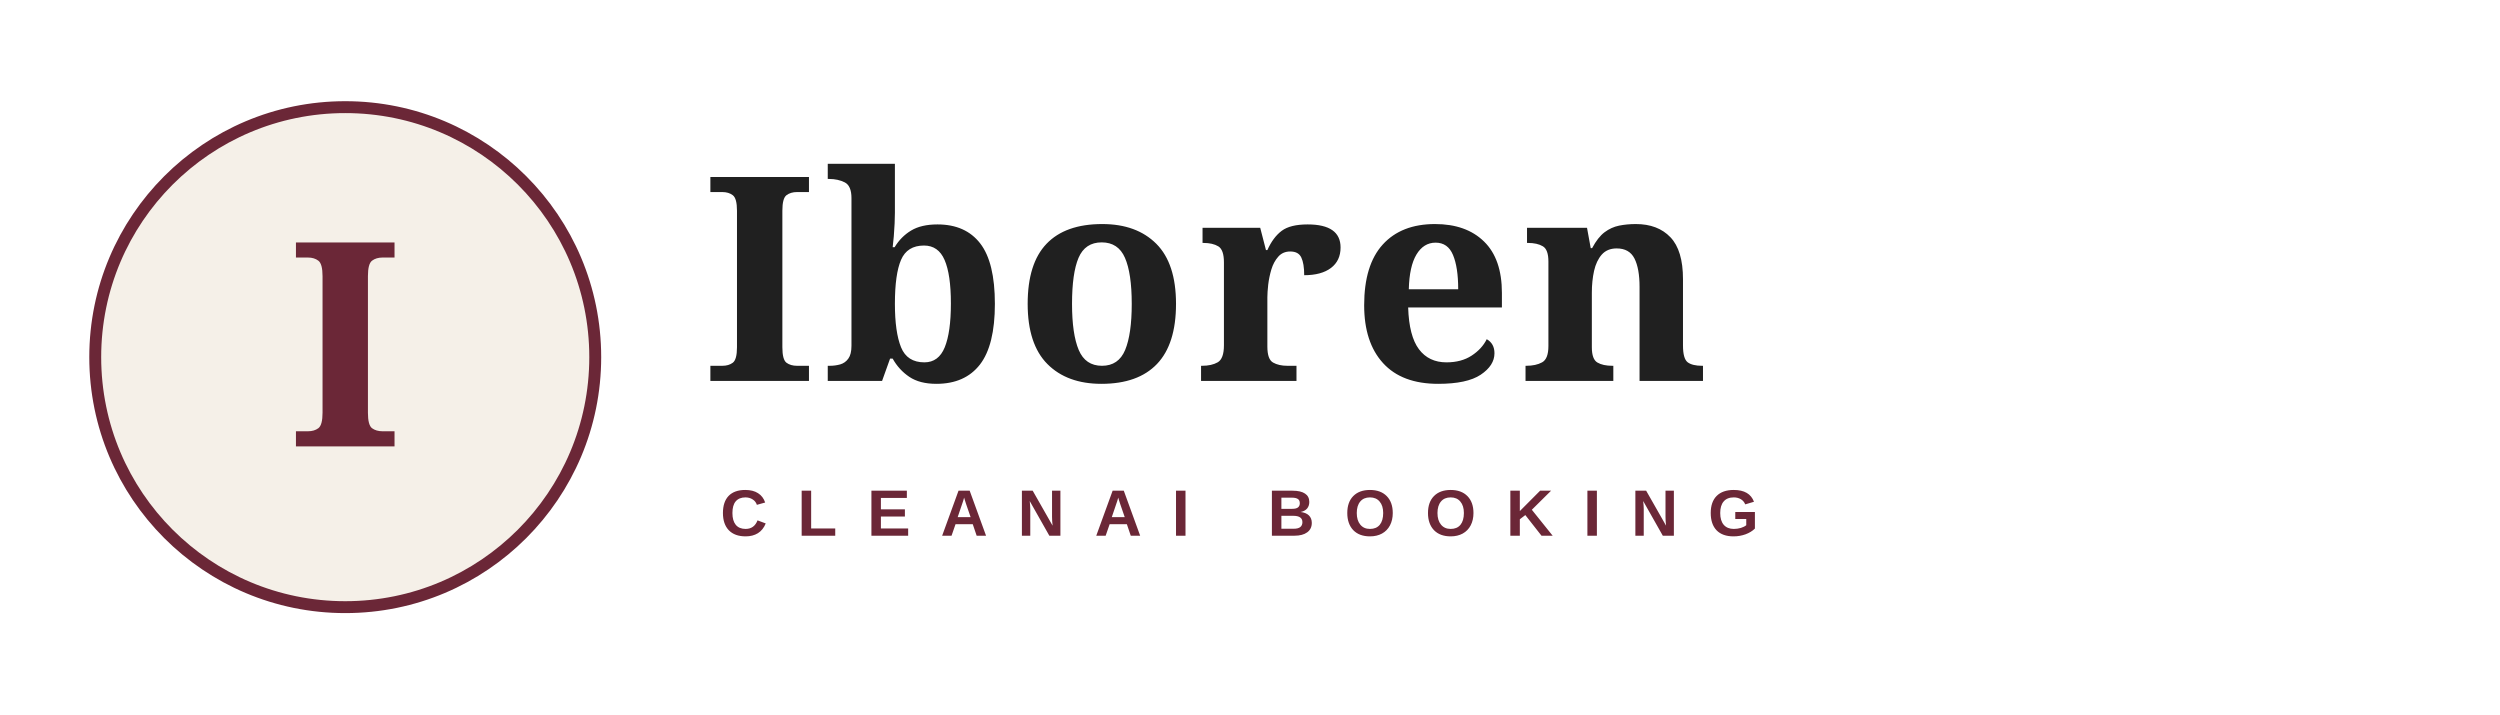
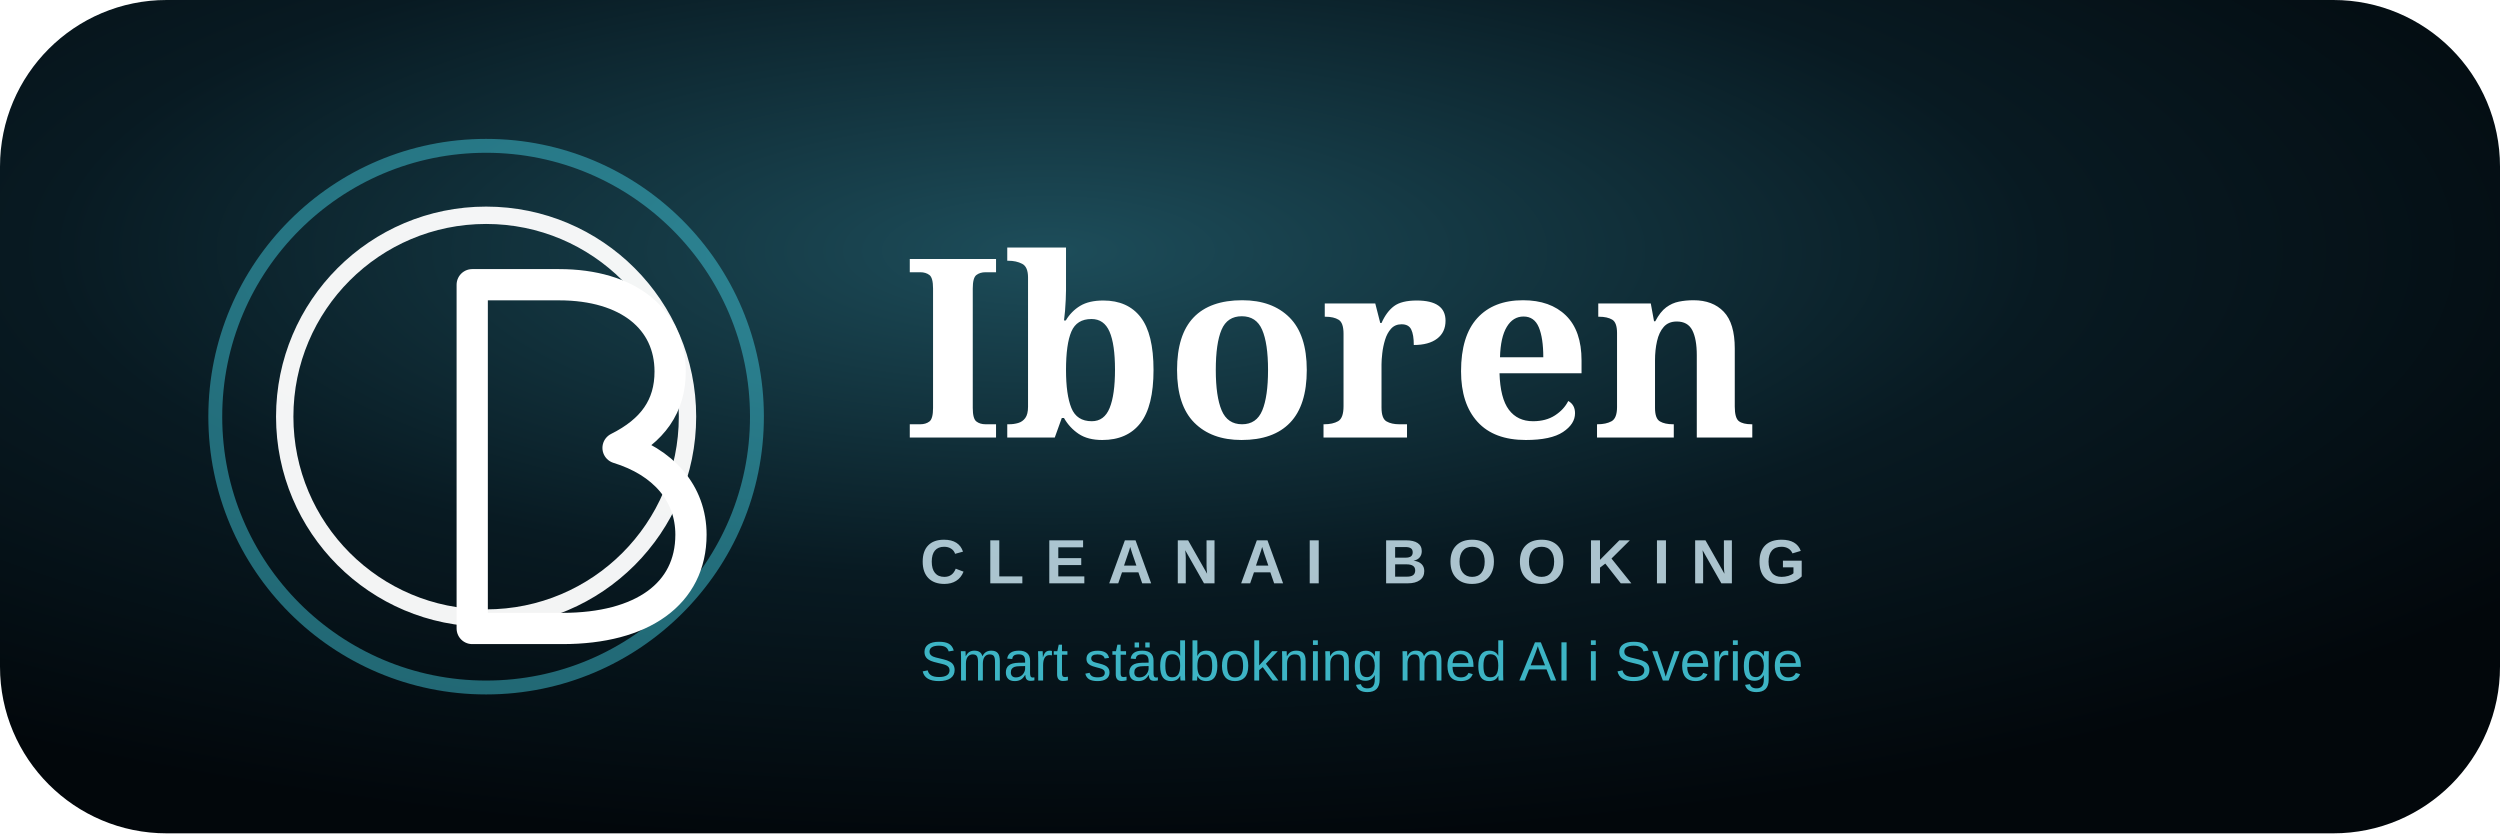
- <svg xmlns="http://www.w3.org/2000/svg" viewBox="0 0 420 120" role="img" aria-label="Iboren">
-   <rect width="420" height="120" fill="none" />
-   <circle cx="58" cy="60" r="42" fill="#F5F0E8" stroke="#6B2737" stroke-width="2" />
-   <text x="58" y="75" text-anchor="middle" font-family="Georgia, serif" font-size="48" fill="#6B2737" font-weight="700">I</text>
-   <text x="118" y="64" font-family="Georgia, serif" font-size="48" fill="#202020" font-weight="600" letter-spacing="1">Iboren</text>
-   <text x="121" y="90" font-family="Arial, sans-serif" font-size="11" fill="#6B2737" font-weight="700" letter-spacing="5">CLEANAI BOOKING</text>
+ <svg xmlns="http://www.w3.org/2000/svg" viewBox="0 0 720 240" role="img" aria-label="Iboren logo">
+   <defs>
+     <radialGradient id="bg" cx="42%" cy="30%" r="72%">
+       <stop offset="0" stop-color="#1D4D5A" />
+       <stop offset="0.55" stop-color="#081A22" />
+       <stop offset="1" stop-color="#02070B" />
+     </radialGradient>
+     <linearGradient id="cyan" x1="120" y1="40" x2="560" y2="210">
+       <stop offset="0" stop-color="#FFFFFF" />
+       <stop offset="0.45" stop-color="#BFEFFF" />
+       <stop offset="1" stop-color="#44D5E8" />
+     </linearGradient>
+   </defs>
+   <rect width="720" height="240" rx="48" fill="url(#bg)" />
+   <circle cx="140" cy="120" r="78" fill="none" stroke="#44D5E8" stroke-width="4" opacity=".45" />
+   <circle cx="140" cy="120" r="58" fill="none" stroke="url(#cyan)" stroke-width="5" opacity=".95" />
+   <path d="M113 82v76" stroke="url(#cyan)" stroke-width="11" stroke-linecap="round" />
+   <path d="M136 82h25c20 0 32 10 32 25 0 10-5 17-15 22 13 4 21 13 21 25 0 17-14 27-37 27h-26V82z" fill="none" stroke="url(#cyan)" stroke-width="9" stroke-linejoin="round" />
+   <text x="260" y="126" font-family="Georgia, serif" font-size="72" font-weight="700" fill="url(#cyan)">Iboren</text>
+   <text x="265" y="168" font-family="Arial, sans-serif" font-size="18" font-weight="700" letter-spacing="6" fill="#D8F4FF" opacity=".78">CLEANAI BOOKING</text>
+   <text x="265" y="196" font-family="Arial, sans-serif" font-size="16" fill="#49D8EA" opacity=".82">Smart städbokning med AI i Sverige</text>
</svg>
